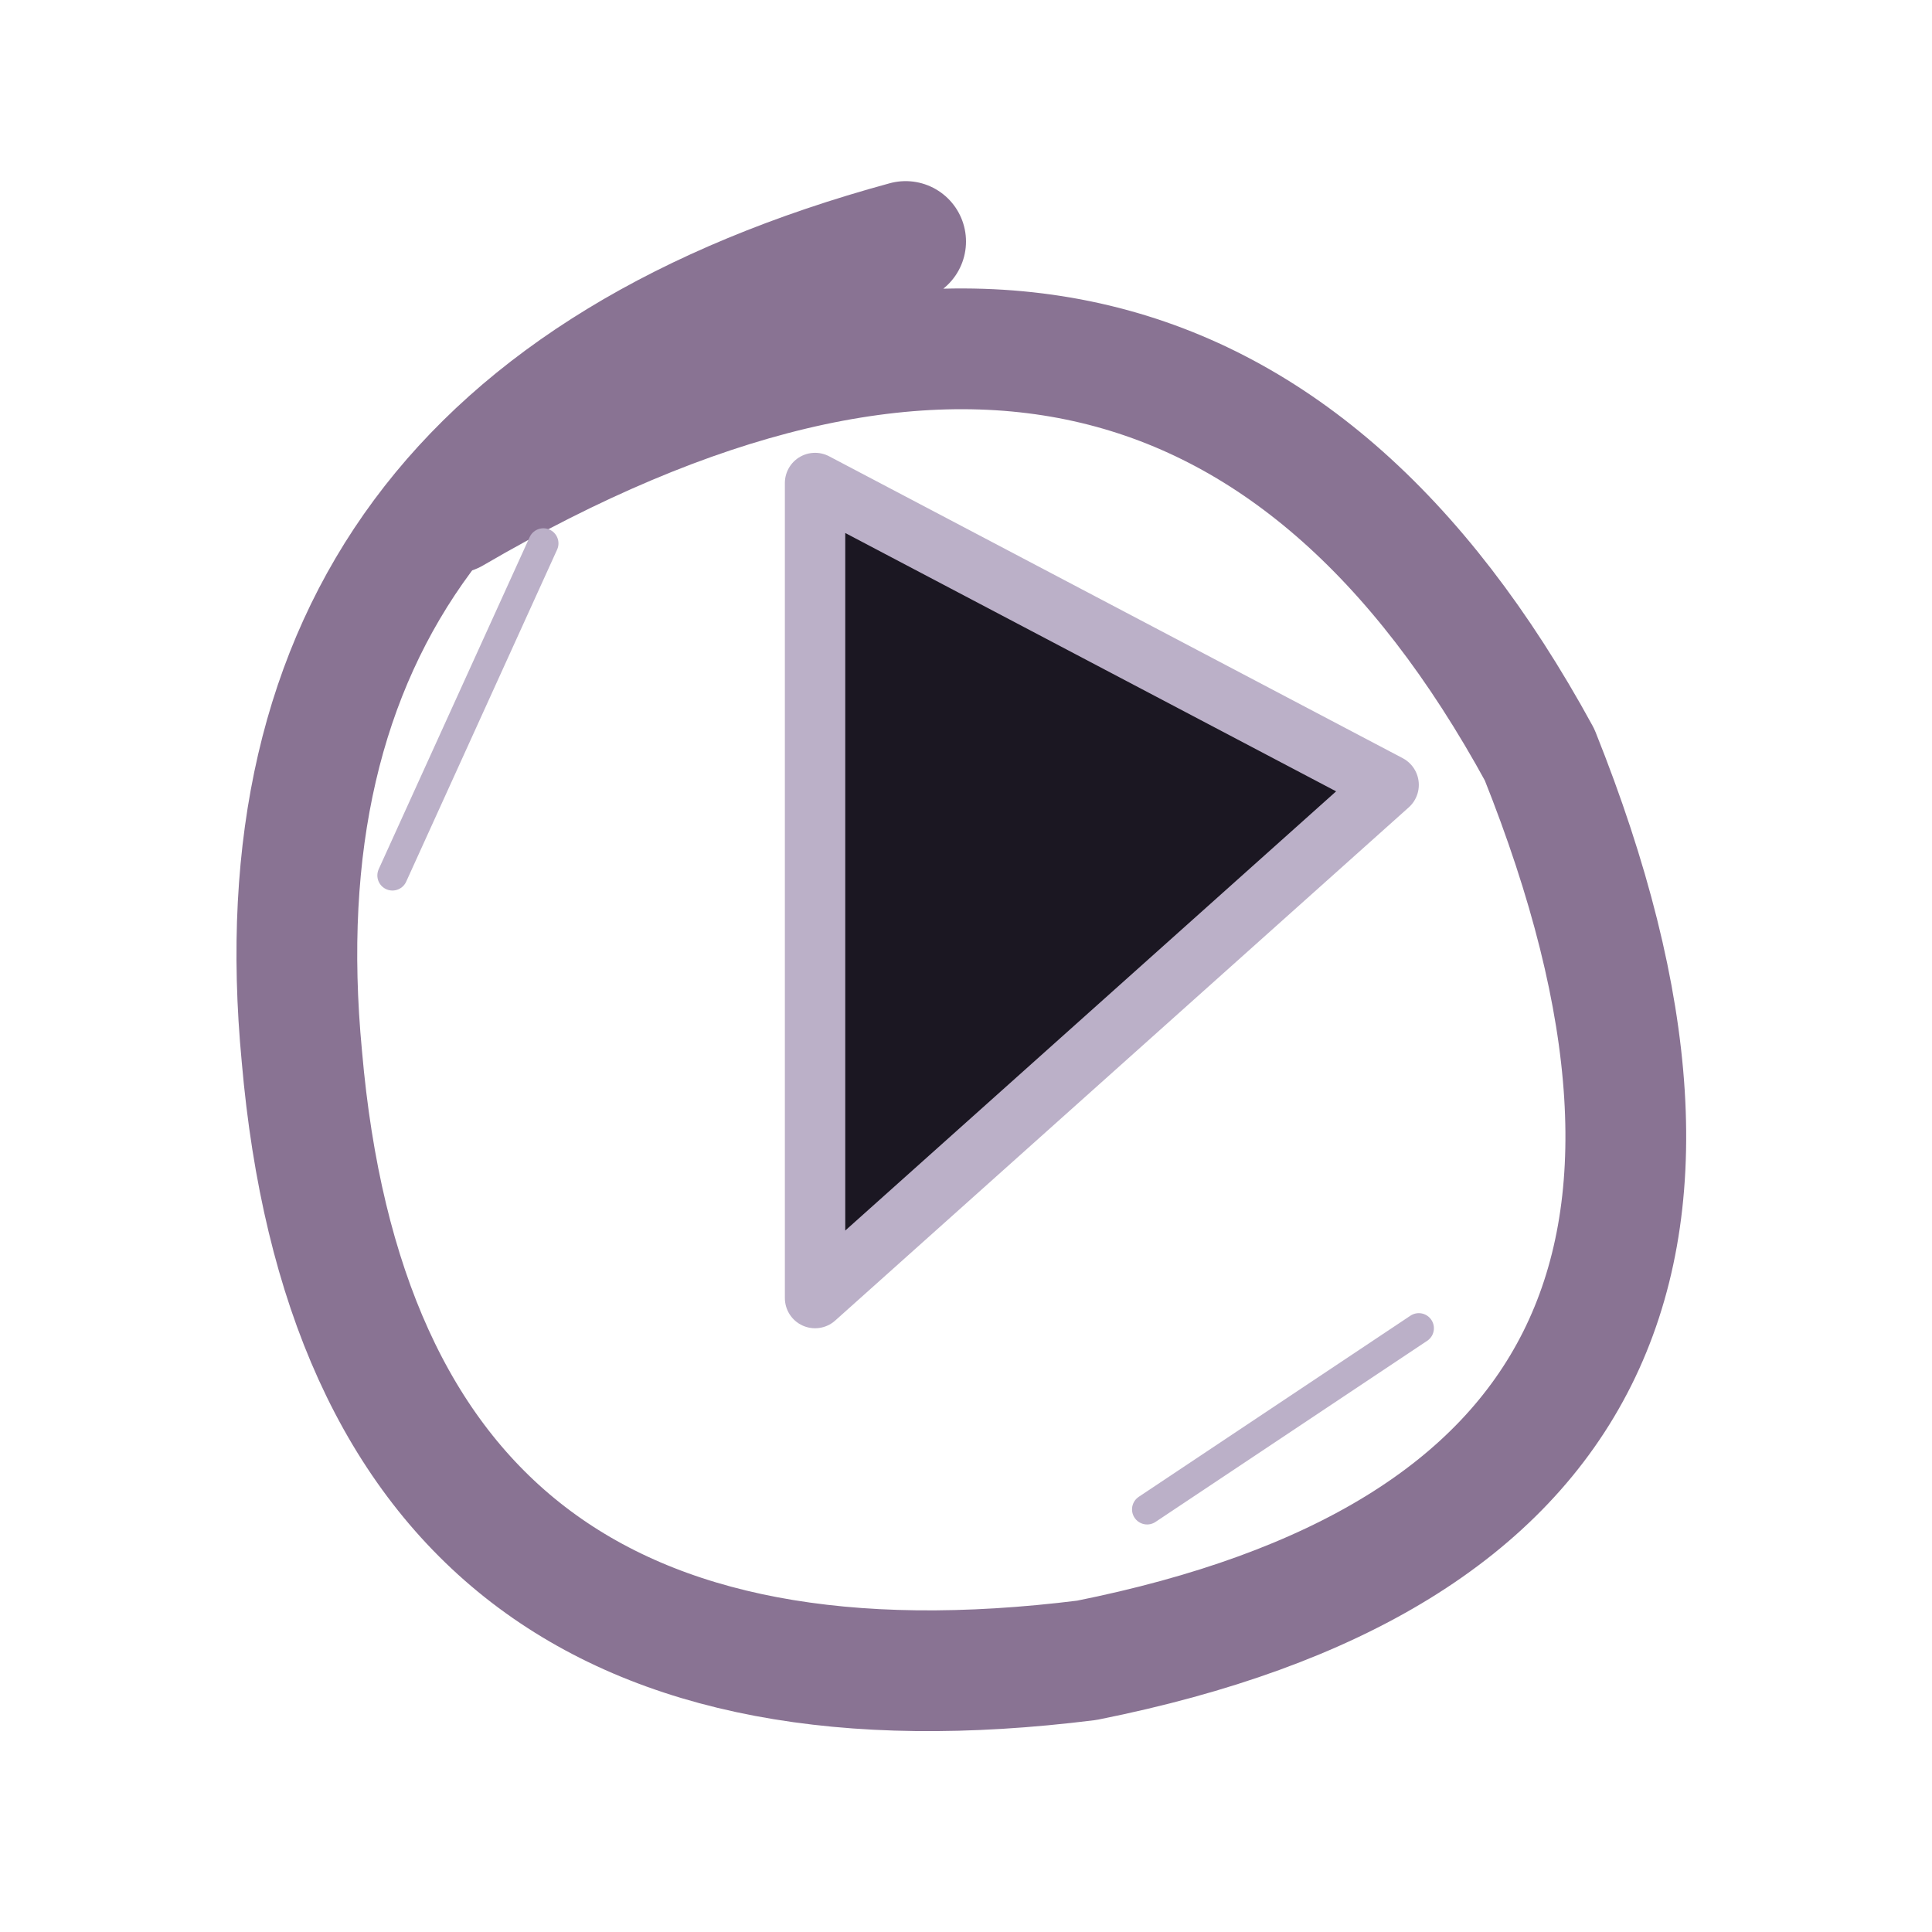
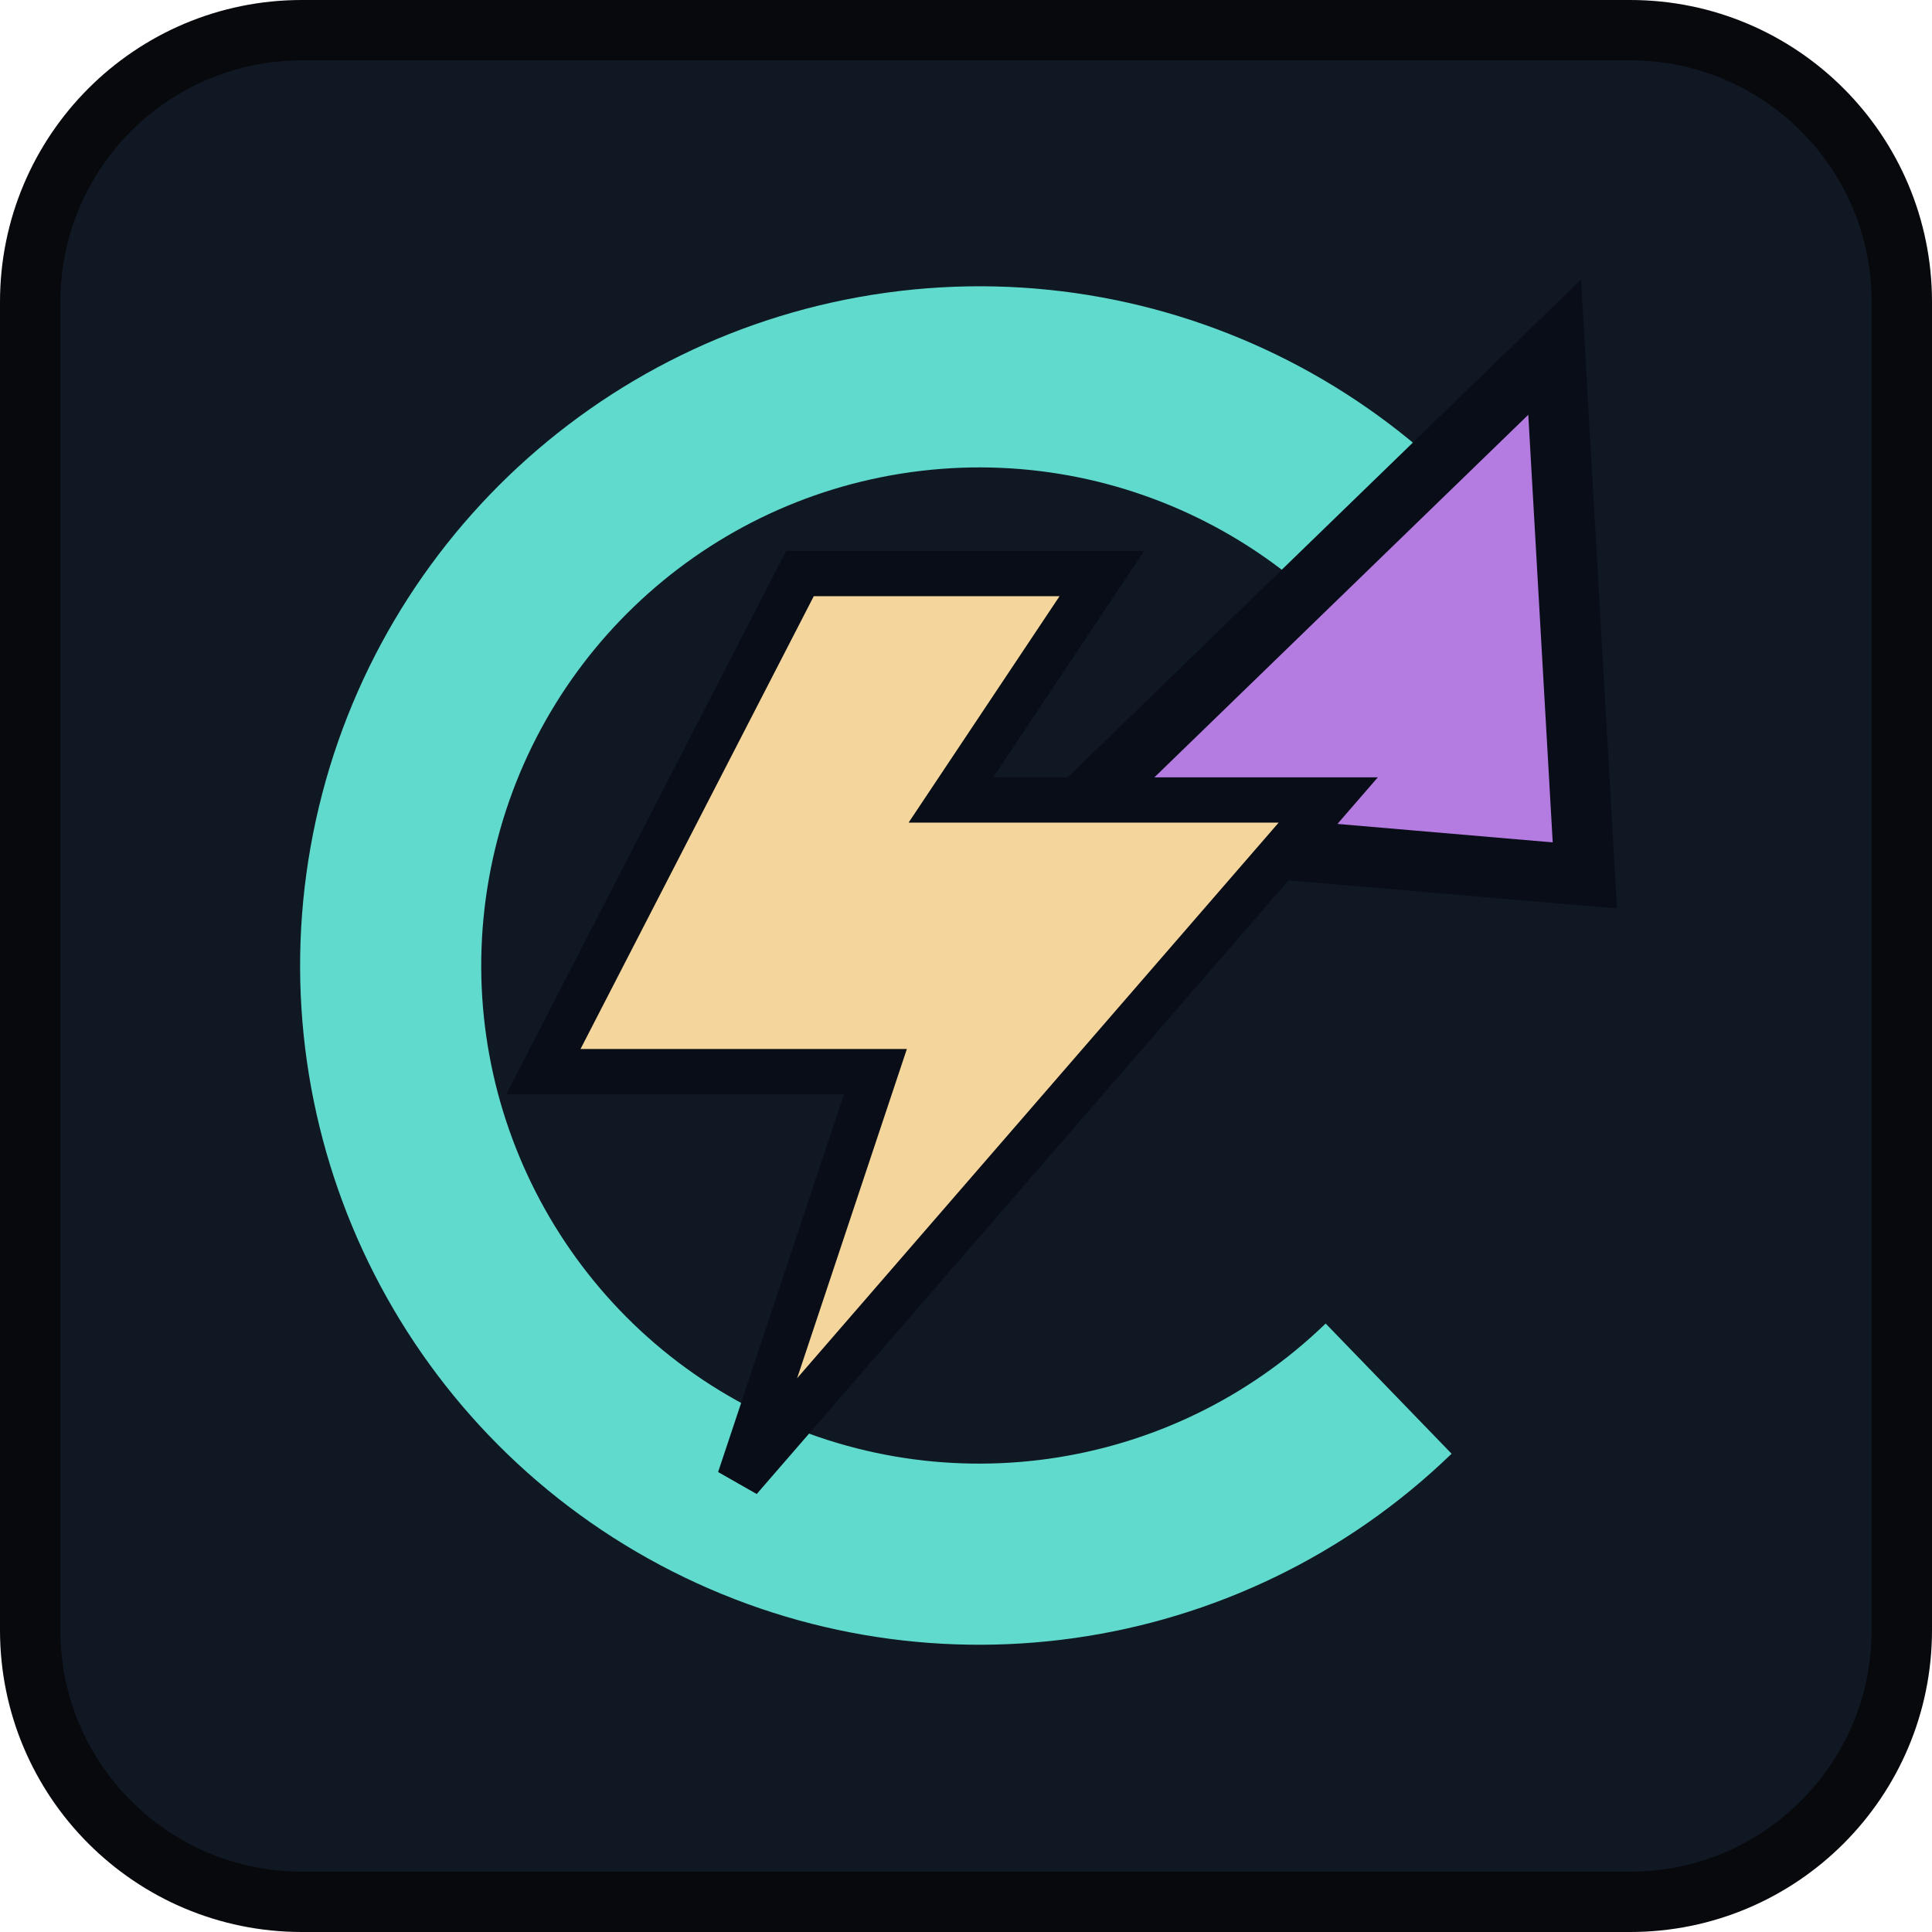
- <svg xmlns="http://www.w3.org/2000/svg" width="512" height="512" preserveAspectRatio="none" viewBox="0 0 64 64">
-   <path d="M15 17Q39 3 51 25Q61 50 36 55Q12 58 10 35Q8 14 30 8" fill="none" stroke="#897393" stroke-width="4" stroke-linejoin="round" stroke-linecap="round" />
-   <path d="M27 16L46 26L27 43Z" fill="#1b1722" stroke="#bbb0c8" stroke-width="2" stroke-linejoin="round" stroke-linecap="round" />
-   <path d="M13 29L18 18 M38 50L47 44" fill="none" stroke="#bbb0c8" stroke-width="1" stroke-linejoin="round" stroke-linecap="round" />
+ <svg xmlns="http://www.w3.org/2000/svg" width="128" height="128" viewBox="0 0 128 128">
+   <rect x="2" y="2" width="124" height="124" rx="18" fill="#101923" stroke="#08090d" stroke-width="4" />
+   <path d="M100 47A39 39 0 1 0 92 92" fill="none" stroke="#60dacd" stroke-width="12" />
+   <path d="M103 23L105 58L70 55Z" fill="#b47ce0" stroke="#080d18" stroke-width="4" />
+   <path d="M53 38L36 71H58L49 98L88 53H63L73 38Z" fill="#f4d59b" stroke="#080d18" stroke-width="3" />
</svg>
